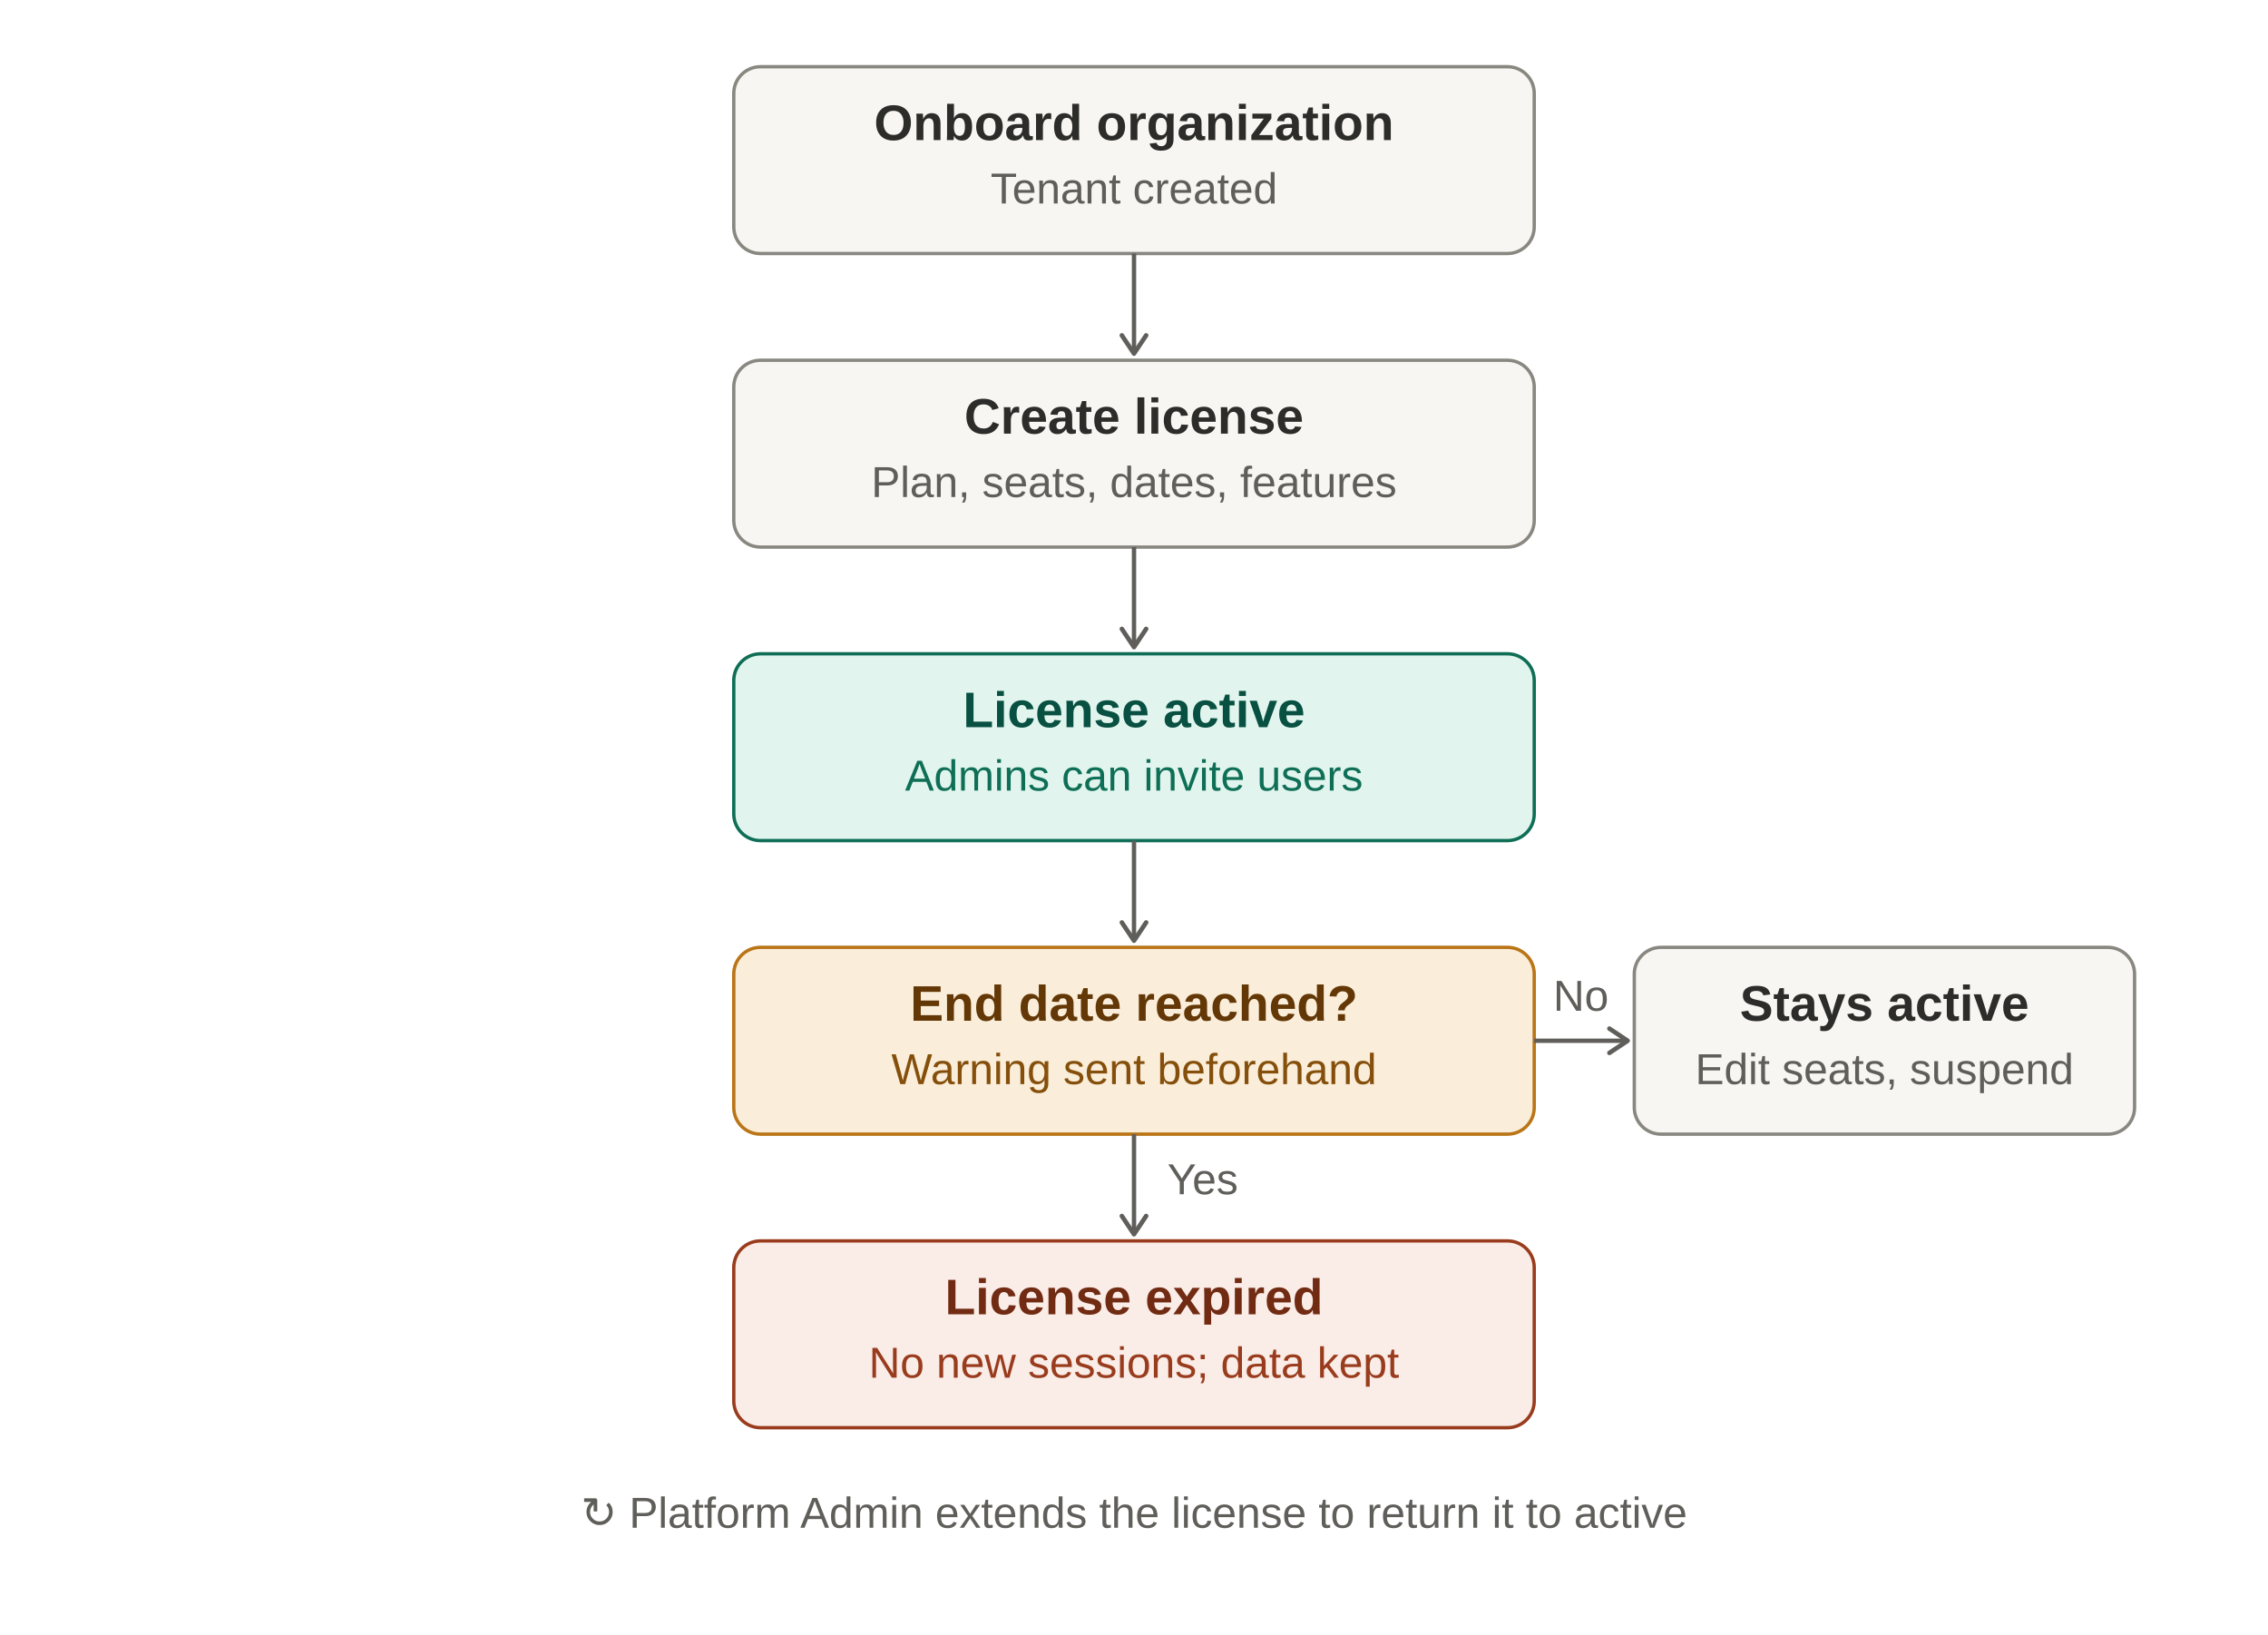
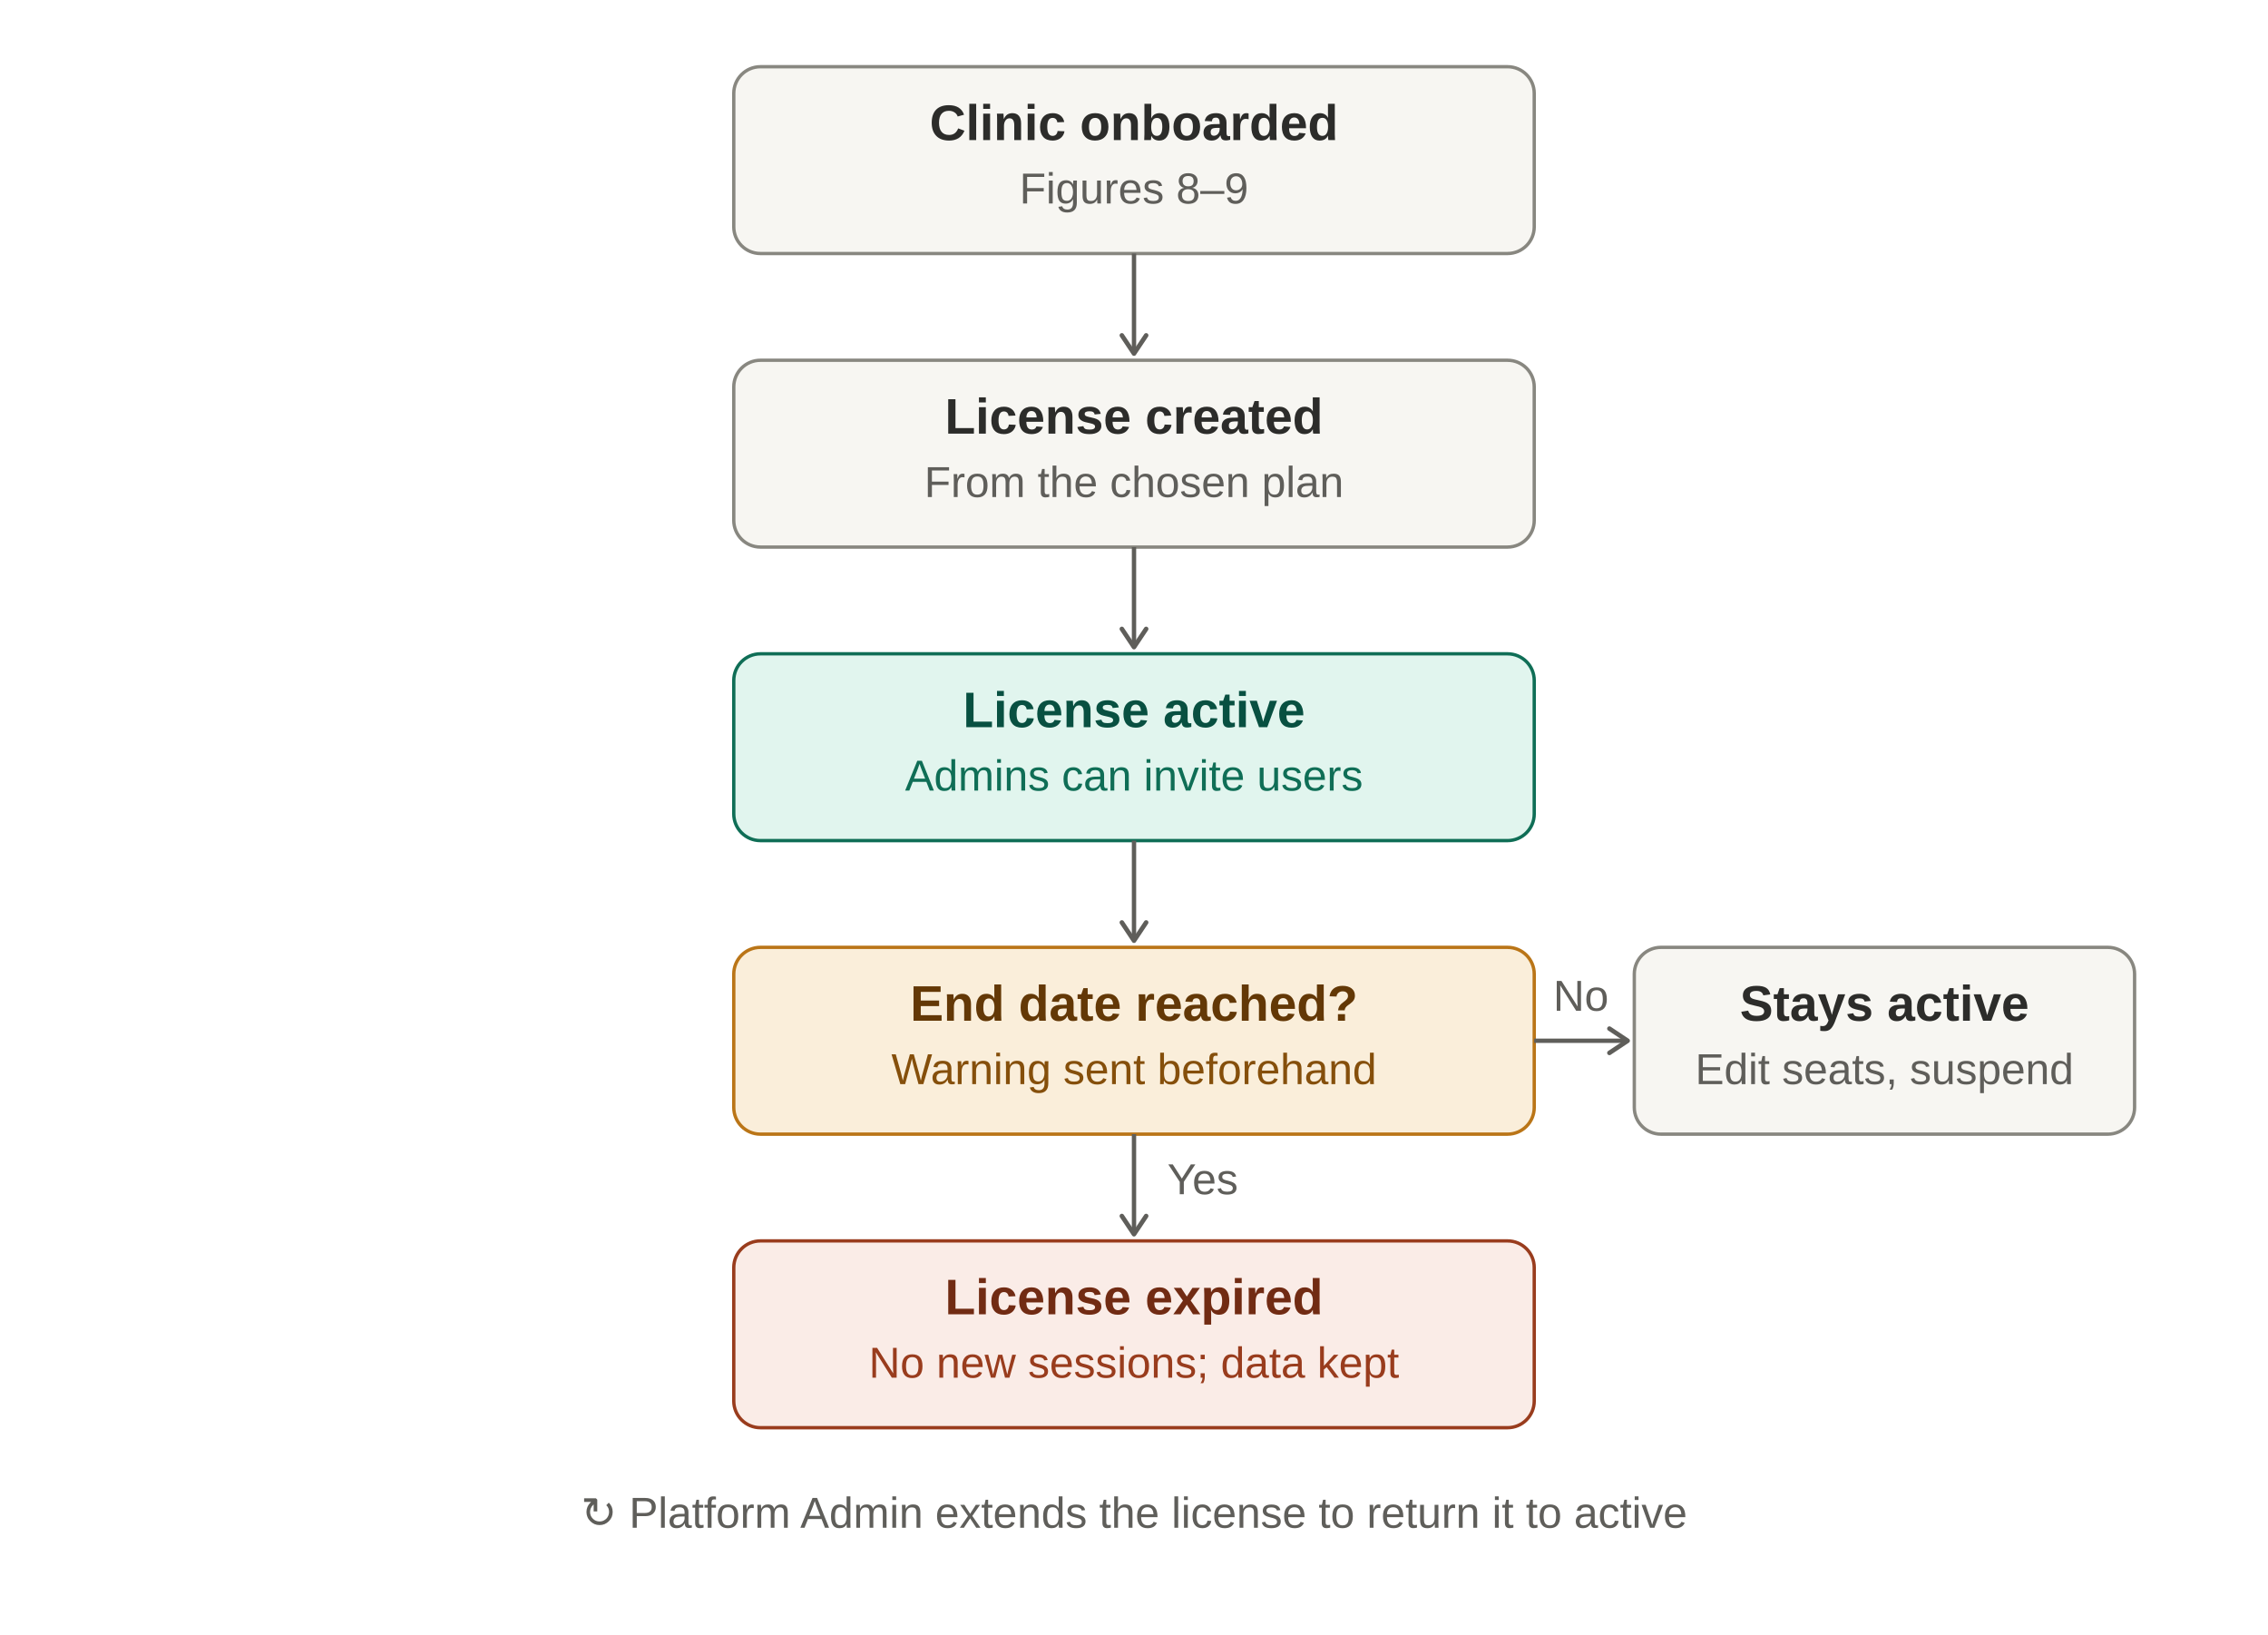
<svg xmlns="http://www.w3.org/2000/svg" width="680" height="490" viewBox="0 0 680 490">
  <defs>
    <marker id="a" viewBox="0 0 10 10" refX="8" refY="5" markerWidth="7" markerHeight="7" orient="auto-start-reverse">
      <path d="M2 1L8 5L2 9" fill="none" stroke="#5F5E5A" stroke-width="1.5" stroke-linecap="round" stroke-linejoin="round" />
    </marker>
  </defs>
  <rect x="220" y="20" width="240" height="56" rx="8" fill="#F7F6F2" stroke="#888780" stroke-width="1" />
-   <text x="340.0" y="42" text-anchor="middle" font-family="Calibri, Carlito, Arial, sans-serif" font-size="15" font-weight="700" fill="#2C2C2A">Onboard organization</text>
-   <text x="340.0" y="61" text-anchor="middle" font-family="Calibri, Carlito, Arial, sans-serif" font-size="13" fill="#5F5E5A">Tenant created</text>
+   <text x="340.0" y="42" text-anchor="middle" font-family="Calibri, Carlito, Arial, sans-serif" font-size="15" font-weight="700" fill="#2C2C2A">Clinic onboarded</text>
+   <text x="340.0" y="61" text-anchor="middle" font-family="Calibri, Carlito, Arial, sans-serif" font-size="13" fill="#5F5E5A">Figures 8–9</text>
  <line x1="340" y1="76" x2="340" y2="106" stroke="#5F5E5A" stroke-width="1.3" marker-end="url(#a)" />
  <rect x="220" y="108" width="240" height="56" rx="8" fill="#F7F6F2" stroke="#888780" stroke-width="1" />
-   <text x="340.0" y="130" text-anchor="middle" font-family="Calibri, Carlito, Arial, sans-serif" font-size="15" font-weight="700" fill="#2C2C2A">Create license</text>
-   <text x="340.0" y="149" text-anchor="middle" font-family="Calibri, Carlito, Arial, sans-serif" font-size="13" fill="#5F5E5A">Plan, seats, dates, features</text>
+   <text x="340.0" y="130" text-anchor="middle" font-family="Calibri, Carlito, Arial, sans-serif" font-size="15" font-weight="700" fill="#2C2C2A">License created</text>
+   <text x="340.0" y="149" text-anchor="middle" font-family="Calibri, Carlito, Arial, sans-serif" font-size="13" fill="#5F5E5A">From the chosen plan</text>
  <line x1="340" y1="164" x2="340" y2="194" stroke="#5F5E5A" stroke-width="1.3" marker-end="url(#a)" />
  <rect x="220" y="196" width="240" height="56" rx="8" fill="#E1F5EE" stroke="#0F6E56" stroke-width="1" />
  <text x="340.0" y="218" text-anchor="middle" font-family="Calibri, Carlito, Arial, sans-serif" font-size="15" font-weight="700" fill="#085041">License active</text>
  <text x="340.0" y="237" text-anchor="middle" font-family="Calibri, Carlito, Arial, sans-serif" font-size="13" fill="#0F6E56">Admins can invite users</text>
  <line x1="340" y1="252" x2="340" y2="282" stroke="#5F5E5A" stroke-width="1.3" marker-end="url(#a)" />
  <rect x="220" y="284" width="240" height="56" rx="8" fill="#FAEEDA" stroke="#BA7517" stroke-width="1" />
  <text x="340.0" y="306" text-anchor="middle" font-family="Calibri, Carlito, Arial, sans-serif" font-size="15" font-weight="700" fill="#633806">End date reached?</text>
  <text x="340.0" y="325" text-anchor="middle" font-family="Calibri, Carlito, Arial, sans-serif" font-size="13" fill="#854F0B">Warning sent beforehand</text>
  <line x1="460" y1="312" x2="488" y2="312" stroke="#5F5E5A" stroke-width="1.3" marker-end="url(#a)" />
  <text x="474" y="303" text-anchor="middle" font-family="Calibri, Carlito, Arial, sans-serif" font-size="13" fill="#5F5E5A">No</text>
  <rect x="490" y="284" width="150" height="56" rx="8" fill="#F7F6F2" stroke="#888780" stroke-width="1" />
  <text x="565.0" y="306" text-anchor="middle" font-family="Calibri, Carlito, Arial, sans-serif" font-size="15" font-weight="700" fill="#2C2C2A">Stays active</text>
  <text x="565.0" y="325" text-anchor="middle" font-family="Calibri, Carlito, Arial, sans-serif" font-size="13" fill="#5F5E5A">Edit seats, suspend</text>
  <line x1="340" y1="340" x2="340" y2="370" stroke="#5F5E5A" stroke-width="1.3" marker-end="url(#a)" />
  <text x="350" y="358" text-anchor="start" font-family="Calibri, Carlito, Arial, sans-serif" font-size="13" fill="#5F5E5A">Yes</text>
  <rect x="220" y="372" width="240" height="56" rx="8" fill="#FAECE7" stroke="#993C1D" stroke-width="1" />
  <text x="340.0" y="394" text-anchor="middle" font-family="Calibri, Carlito, Arial, sans-serif" font-size="15" font-weight="700" fill="#712B13">License expired</text>
  <text x="340.0" y="413" text-anchor="middle" font-family="Calibri, Carlito, Arial, sans-serif" font-size="13" fill="#993C1D">No new sessions; data kept</text>
  <text x="340" y="458" text-anchor="middle" font-family="Calibri, Carlito, Arial, sans-serif" font-size="13" fill="#5F5E5A">↻ Platform Admin extends the license to return it to active</text>
</svg>
